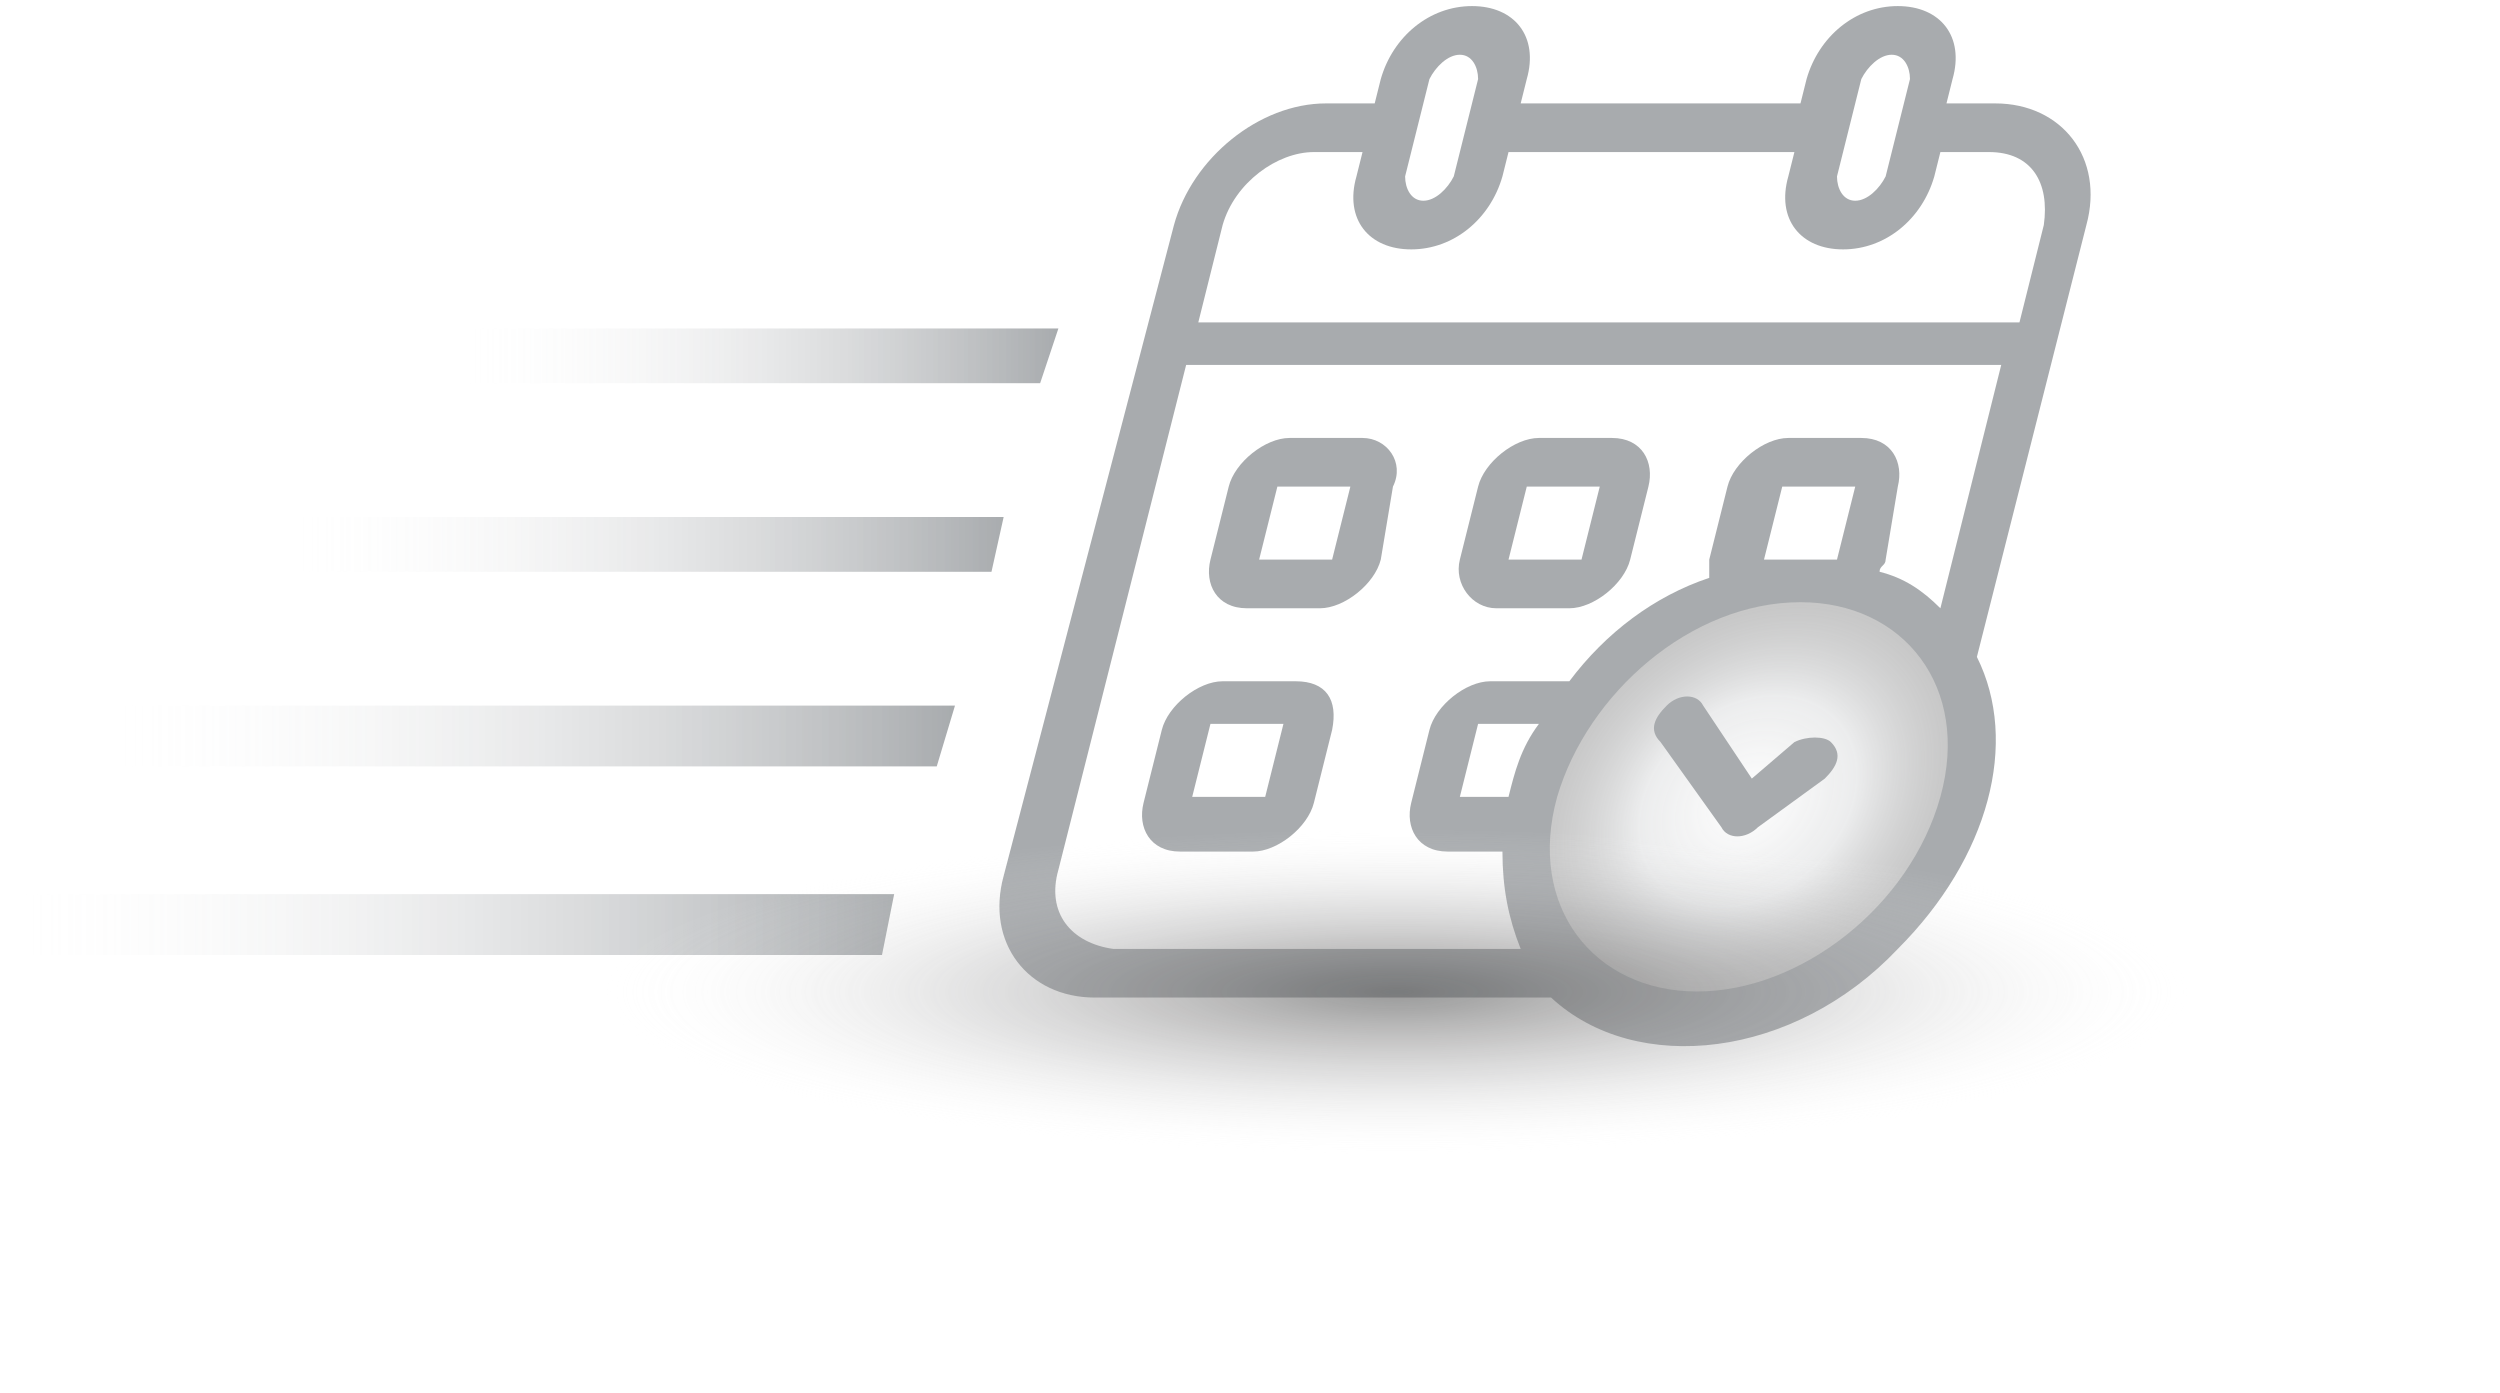
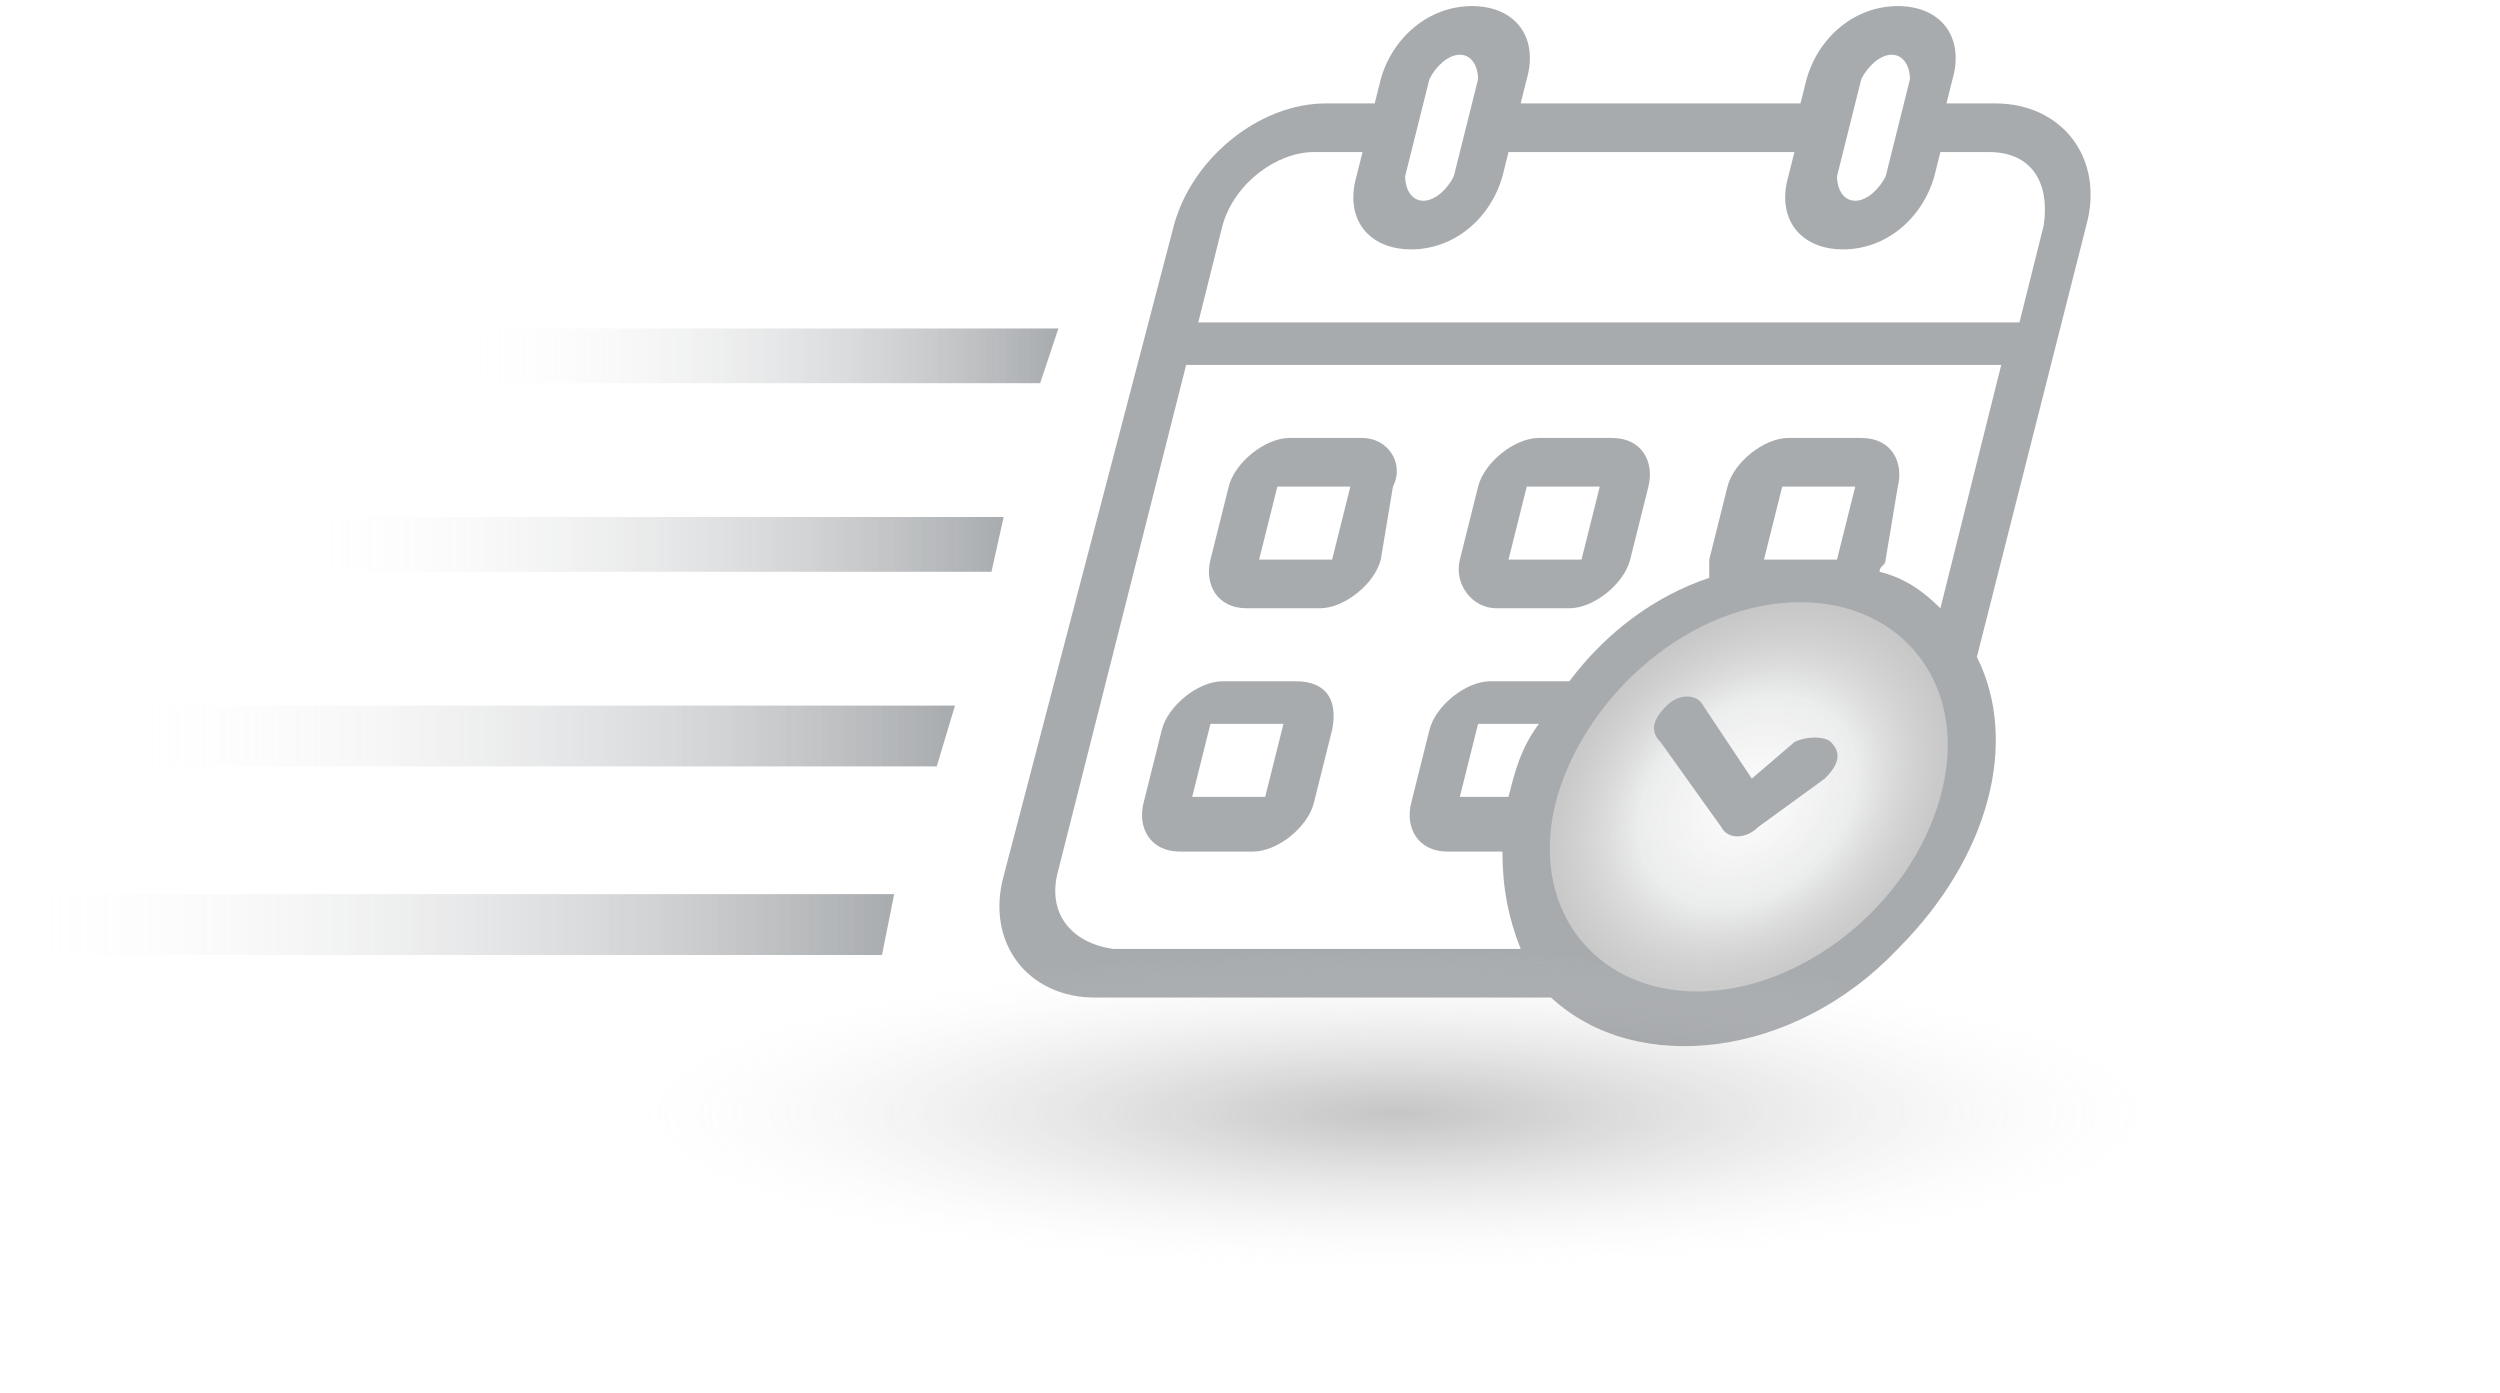
<svg xmlns="http://www.w3.org/2000/svg" version="1.1" id="Layer_1" x="0px" y="0px" width="41.1px" height="22.9px" viewBox="0 0 41.1 22.9" style="enable-background:new 0 0 41.1 22.9;" xml:space="preserve">
  <style type="text/css">
	.st0{opacity:0.39;}
	.st1{fill:url(#SVGID_1_);}
	.st2{fill:#1F272E;}
- 	.st3{fill:url(#SVGID_00000012470100469436178380000010702506886303871873_);}
- 	.st4{fill:url(#SVGID_00000139268279247858742360000008568874374517948578_);}
- 	.st5{fill:url(#SVGID_00000160898623536045039730000015254081820004045224_);}
- 	.st6{fill:url(#SVGID_00000127738093059751157110000007090389319235315866_);}
- 	.st7{opacity:0.63;fill:url(#SVGID_00000180343759112474744420000010622952938123938459_);enable-background:new    ;}
+ 	.st3{fill:url(#SVGID_00000070838248347544067670000014587293045467424396_);}
+ 	.st4{fill:url(#SVGID_00000123410639908611865200000013273872609365286057_);}
+ 	.st5{fill:url(#SVGID_00000147930851580267072840000005829039876528966316_);}
+ 	.st6{fill:url(#SVGID_00000165196545646237713480000002802837191054520502_);}
+ 	.st7{opacity:0.36;fill:url(#SVGID_00000067211489836122193170000007527894966621159336_);enable-background:new    ;}
</style>
  <g class="st0">
    <radialGradient id="SVGID_1_" cx="28.432" cy="13.174" r="3.554" gradientTransform="matrix(1 0 -0.2599 1 3.7271 0)" gradientUnits="userSpaceOnUse">
      <stop offset="0" style="stop-color:#FFFFFF" />
      <stop offset="0.488" style="stop-color:#C8CACC;stop-opacity:0.903" />
      <stop offset="1" style="stop-color:#000000;stop-opacity:0.6" />
    </radialGradient>
    <path class="st1" d="M32.3,13.2c-0.5,2-2.5,3.6-4.5,3.6s-3.1-1.6-2.6-3.6s2.5-3.6,4.5-3.6S32.8,11.2,32.3,13.2z" />
    <path class="st2" d="M22.4,7.2h-1.2c-0.4,0-0.9,0.4-1,0.8l-0.3,1.2C19.8,9.6,20,10,20.5,10h1.2c0.4,0,0.9-0.4,1-0.8L22.9,8   C23.1,7.6,22.8,7.2,22.4,7.2z M20.7,9.2L21,8h1.2l-0.3,1.2H20.7z" />
    <path class="st2" d="M21.3,11.2h-1.2c-0.4,0-0.9,0.4-1,0.8l-0.3,1.2c-0.1,0.4,0.1,0.8,0.6,0.8h1.2c0.4,0,0.9-0.4,1-0.8l0.3-1.2   C22,11.5,21.8,11.2,21.3,11.2z M19.6,13.1l0.3-1.2h1.2l-0.3,1.2H19.6z" />
    <path class="st2" d="M24.6,10h1.2c0.4,0,0.9-0.4,1-0.8L27.1,8c0.1-0.4-0.1-0.8-0.6-0.8h-1.2c-0.4,0-0.9,0.4-1,0.8L24,9.2   C23.9,9.6,24.2,10,24.6,10z M25.1,8h1.2L26,9.2h-1.2L25.1,8z" />
    <path class="st2" d="M32.5,10.8l1.8-7.1c0.3-1.1-0.4-2-1.5-2h-0.8l0.1-0.4c0.2-0.7-0.2-1.2-0.9-1.2c-0.7,0-1.3,0.5-1.5,1.2   l-0.1,0.4H25l0.1-0.4c0.2-0.7-0.2-1.2-0.9-1.2s-1.3,0.5-1.5,1.2l-0.1,0.4h-0.8c-1.1,0-2.2,0.9-2.5,2l-2.8,10.7   c-0.3,1.1,0.4,2,1.5,2h7.5c1.4,1.3,4,1,5.7-0.8C32.7,14.1,33.2,12.2,32.5,10.8L32.5,10.8z M30.6,1.3c0.1-0.2,0.3-0.4,0.5-0.4   c0.2,0,0.3,0.2,0.3,0.4L31,2.9c-0.1,0.2-0.3,0.4-0.5,0.4c-0.2,0-0.3-0.2-0.3-0.4L30.6,1.3z M23.5,1.3c0.1-0.2,0.3-0.4,0.5-0.4   s0.3,0.2,0.3,0.4l-0.4,1.6c-0.1,0.2-0.3,0.4-0.5,0.4c-0.2,0-0.3-0.2-0.3-0.4L23.5,1.3z M21.6,2.5h0.8l-0.1,0.4   c-0.2,0.7,0.2,1.2,0.9,1.2s1.3-0.5,1.5-1.2l0.1-0.4h4.7l-0.1,0.4c-0.2,0.7,0.2,1.2,0.9,1.2c0.7,0,1.3-0.5,1.5-1.2l0.1-0.4h0.8   c0.7,0,1,0.5,0.9,1.2l-0.4,1.6H19.7l0.4-1.6C20.3,3,21,2.5,21.6,2.5z M17.4,14.3L19.5,6h13.4l-1,4c-0.3-0.3-0.6-0.5-1-0.6   c0-0.1,0.1-0.1,0.1-0.2L31.2,8c0.1-0.4-0.1-0.8-0.6-0.8h-1.2c-0.4,0-0.9,0.4-1,0.8l-0.3,1.2c0,0.1,0,0.2,0,0.3   c-0.9,0.3-1.7,0.9-2.3,1.7c0,0-0.1,0-0.1,0h-1.2c-0.4,0-0.9,0.4-1,0.8l-0.3,1.2c-0.1,0.4,0.1,0.8,0.6,0.8h0.9   c0,0.6,0.1,1.1,0.3,1.6h-6.7C17.6,15.5,17.2,15,17.4,14.3z M29,9.2L29.3,8h1.2l-0.3,1.2H29z M24.8,13.1H24l0.3-1.2h1   C25,12.3,24.9,12.7,24.8,13.1z M27.9,16.3c-1.7,0-2.8-1.4-2.3-3.2c0.5-1.7,2.2-3.2,4-3.2c1.7,0,2.8,1.4,2.3,3.2   C31.4,14.9,29.6,16.3,27.9,16.3z" />
    <path class="st2" d="M29.5,12.2l-0.7,0.6L28,11.6c-0.1-0.2-0.4-0.2-0.6,0c-0.2,0.2-0.3,0.4-0.1,0.6l1,1.4c0.1,0.2,0.4,0.2,0.6,0   c0,0,0,0,0,0l1.1-0.8c0.2-0.2,0.3-0.4,0.1-0.6C30,12.1,29.7,12.1,29.5,12.2z" />
  </g>
  <g class="st0">
-     <linearGradient id="SVGID_00000053539401897417820820000006264955874813302457_" gradientUnits="userSpaceOnUse" x1="2.455973e-05" y1="15.194" x2="14.71" y2="15.194">
+     <linearGradient id="SVGID_00000129926985366237777540000008671682323994223788_" gradientUnits="userSpaceOnUse" x1="2.455973e-05" y1="15.194" x2="14.71" y2="15.194">
      <stop offset="0" style="stop-color:#FFFFFF;stop-opacity:0" />
      <stop offset="1" style="stop-color:#1F272E" />
    </linearGradient>
-     <polygon style="fill:url(#SVGID_00000053539401897417820820000006264955874813302457_);" points="14.7,14.7 0,14.7 0,15.7    14.5,15.7  " />
-     <linearGradient id="SVGID_00000050647490185139086190000017834717625149551777_" gradientUnits="userSpaceOnUse" x1="7.443" y1="5.839" x2="17.382" y2="5.839">
+     <polygon style="fill:url(#SVGID_00000129926985366237777540000008671682323994223788_);" points="14.7,14.7 0,14.7 0,15.7    14.5,15.7  " />
+     <linearGradient id="SVGID_00000164487806446225328230000007788390402500146599_" gradientUnits="userSpaceOnUse" x1="7.443" y1="5.839" x2="17.382" y2="5.839">
      <stop offset="0" style="stop-color:#FFFFFF;stop-opacity:0" />
      <stop offset="1" style="stop-color:#1F272E" />
    </linearGradient>
-     <polygon style="fill:url(#SVGID_00000050647490185139086190000017834717625149551777_);" points="17.4,5.4 7.4,5.4 7.4,6.3    17.1,6.3  " />
-     <linearGradient id="SVGID_00000167367047448545266290000016652778143454294928_" gradientUnits="userSpaceOnUse" x1="4.684" y1="8.957" x2="16.532" y2="8.957">
+     <polygon style="fill:url(#SVGID_00000164487806446225328230000007788390402500146599_);" points="17.4,5.4 7.4,5.4 7.4,6.3    17.1,6.3  " />
+     <linearGradient id="SVGID_00000097478863369719559550000013632034472027160995_" gradientUnits="userSpaceOnUse" x1="4.684" y1="8.957" x2="16.532" y2="8.957">
      <stop offset="0" style="stop-color:#FFFFFF;stop-opacity:0" />
      <stop offset="1" style="stop-color:#1F272E" />
    </linearGradient>
-     <polygon style="fill:url(#SVGID_00000167367047448545266290000016652778143454294928_);" points="16.5,8.5 4.7,8.5 4.7,9.4    16.3,9.4  " />
-     <linearGradient id="SVGID_00000087372095664766686980000018214300507118984336_" gradientUnits="userSpaceOnUse" x1="1.703" y1="12.075" x2="15.682" y2="12.075">
+     <polygon style="fill:url(#SVGID_00000097478863369719559550000013632034472027160995_);" points="16.5,8.5 4.7,8.5 4.7,9.4    16.3,9.4  " />
+     <linearGradient id="SVGID_00000067951957512398185570000008836396654822022063_" gradientUnits="userSpaceOnUse" x1="1.703" y1="12.075" x2="15.682" y2="12.075">
      <stop offset="0" style="stop-color:#FFFFFF;stop-opacity:0" />
      <stop offset="1" style="stop-color:#1F272E" />
    </linearGradient>
-     <polygon style="fill:url(#SVGID_00000087372095664766686980000018214300507118984336_);" points="15.7,11.6 1.7,11.6 1.7,12.6    15.4,12.6  " />
+     <polygon style="fill:url(#SVGID_00000067951957512398185570000008836396654822022063_);" points="15.7,11.6 1.7,11.6 1.7,12.6    15.4,12.6  " />
  </g>
-   <radialGradient id="SVGID_00000117662826967149388850000017369842887391558582_" cx="40.911" cy="13.913" r="9.382" gradientTransform="matrix(1.398 0 0 0.2865 -34.2264 12.3216)" gradientUnits="userSpaceOnUse">
+   <radialGradient id="SVGID_00000024699586209289116220000001598065429738551473_" cx="40.911" cy="20.894" r="9.382" gradientTransform="matrix(1.398 0 0 0.2865 -34.2264 12.3216)" gradientUnits="userSpaceOnUse">
    <stop offset="1.437700e-08" style="stop-color:#5E5F5F" />
    <stop offset="0.119" style="stop-color:#676767;stop-opacity:0.881" />
    <stop offset="0.3" style="stop-color:#7D7C7C;stop-opacity:0.7" />
    <stop offset="0.52" style="stop-color:#9C9C9D;stop-opacity:0.48" />
    <stop offset="0.768" style="stop-color:#CCCCCC;stop-opacity:0.232" />
    <stop offset="1" style="stop-color:#FFFFFF;stop-opacity:0" />
  </radialGradient>
-   <ellipse style="opacity:0.63;fill:url(#SVGID_00000117662826967149388850000017369842887391558582_);enable-background:new    ;" cx="23" cy="16.3" rx="18.2" ry="7.6" />
+   <ellipse style="opacity:0.36;fill:url(#SVGID_00000024699586209289116220000001598065429738551473_);enable-background:new    ;" cx="23" cy="18.3" rx="18.2" ry="7.6" />
</svg>
